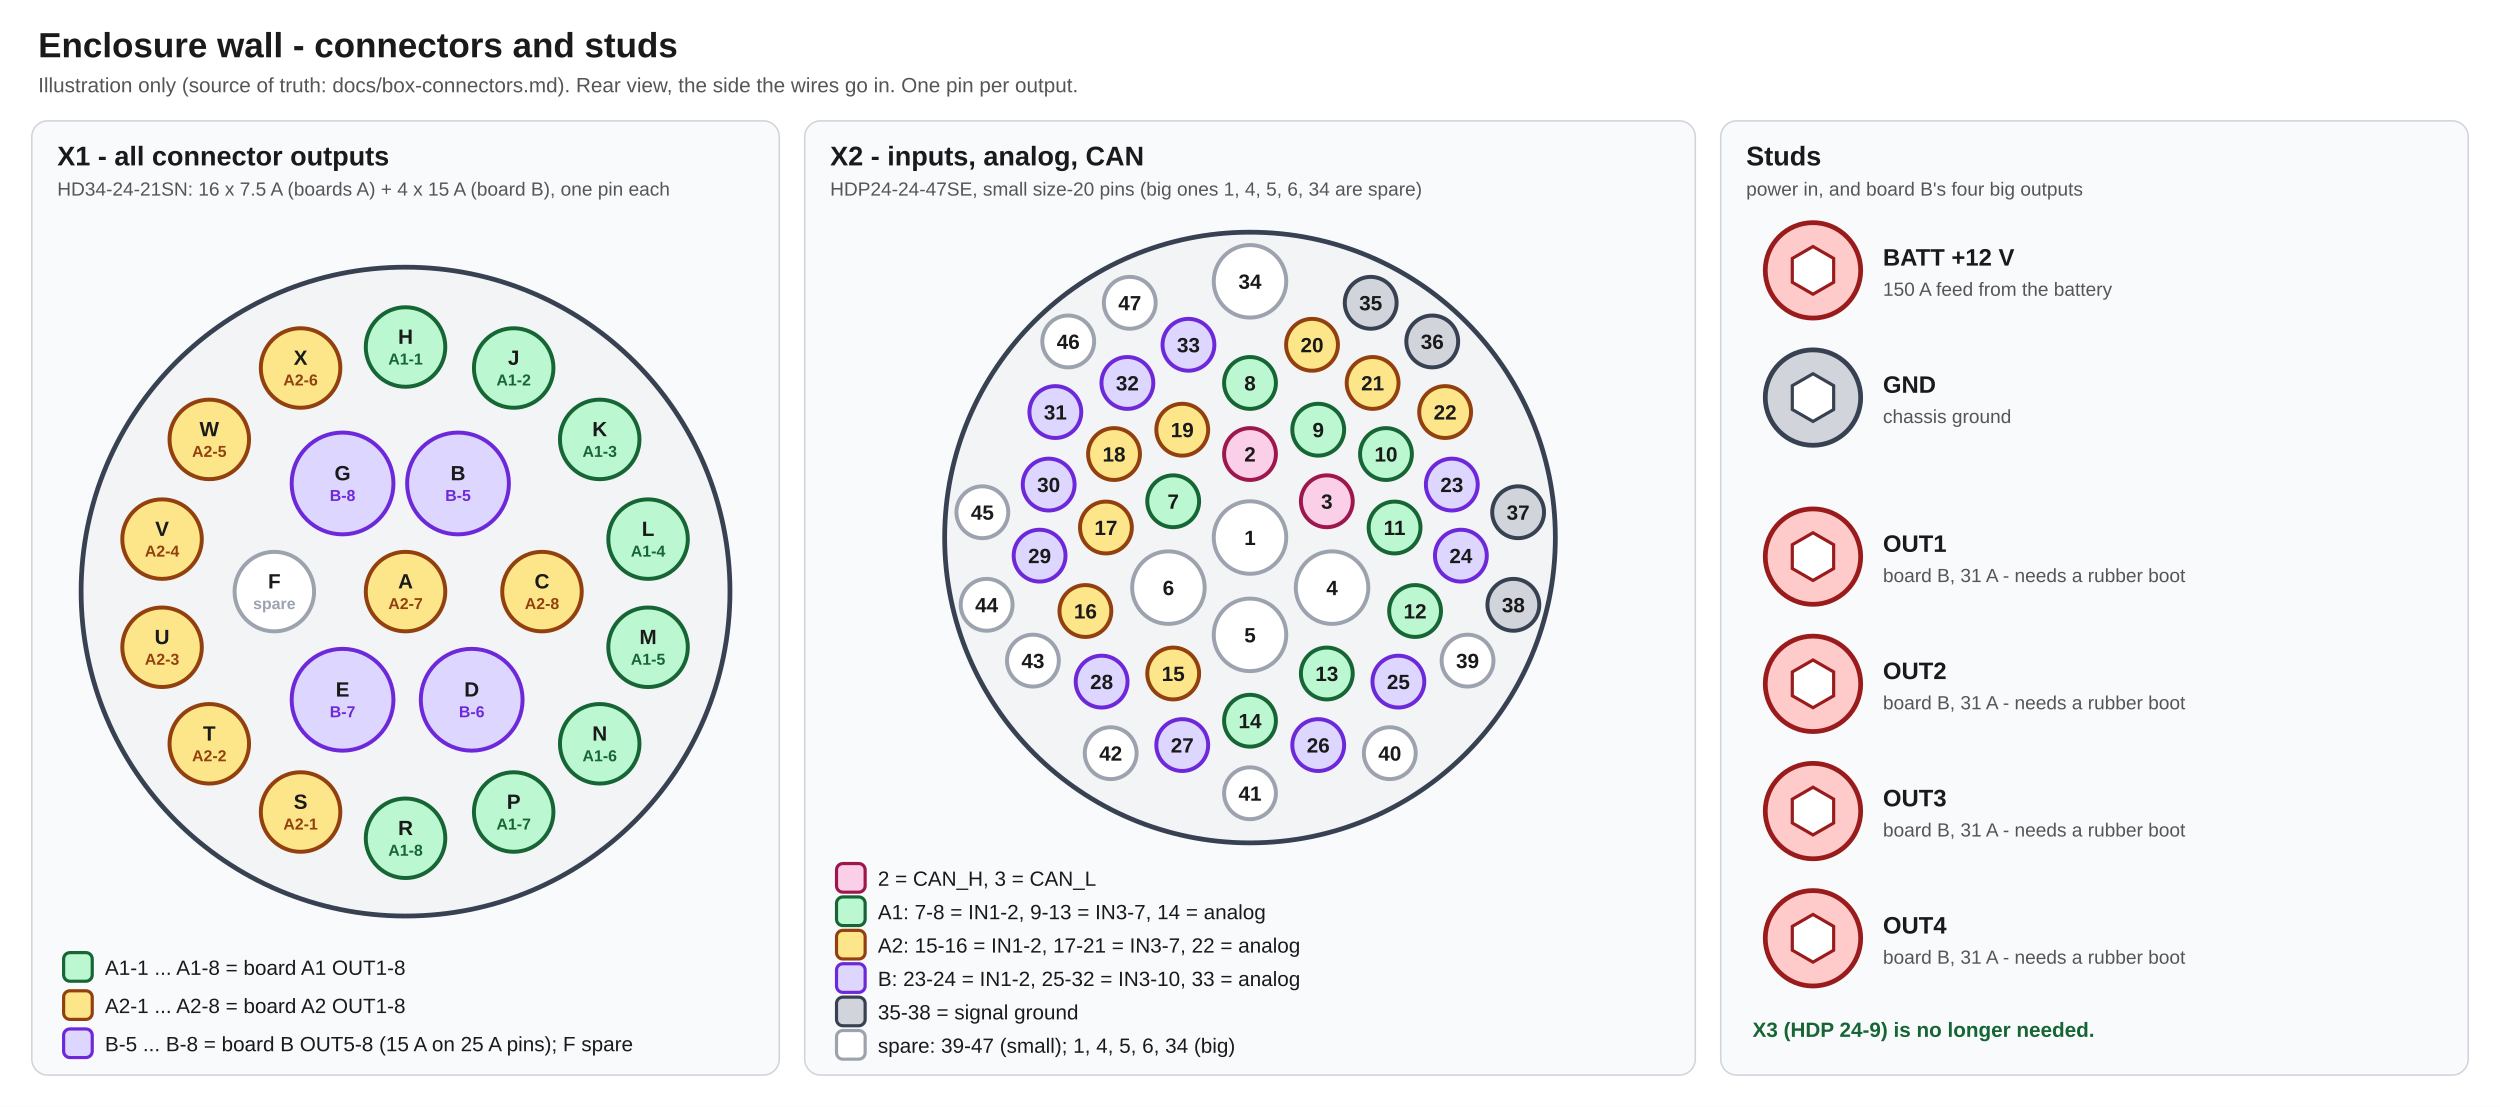
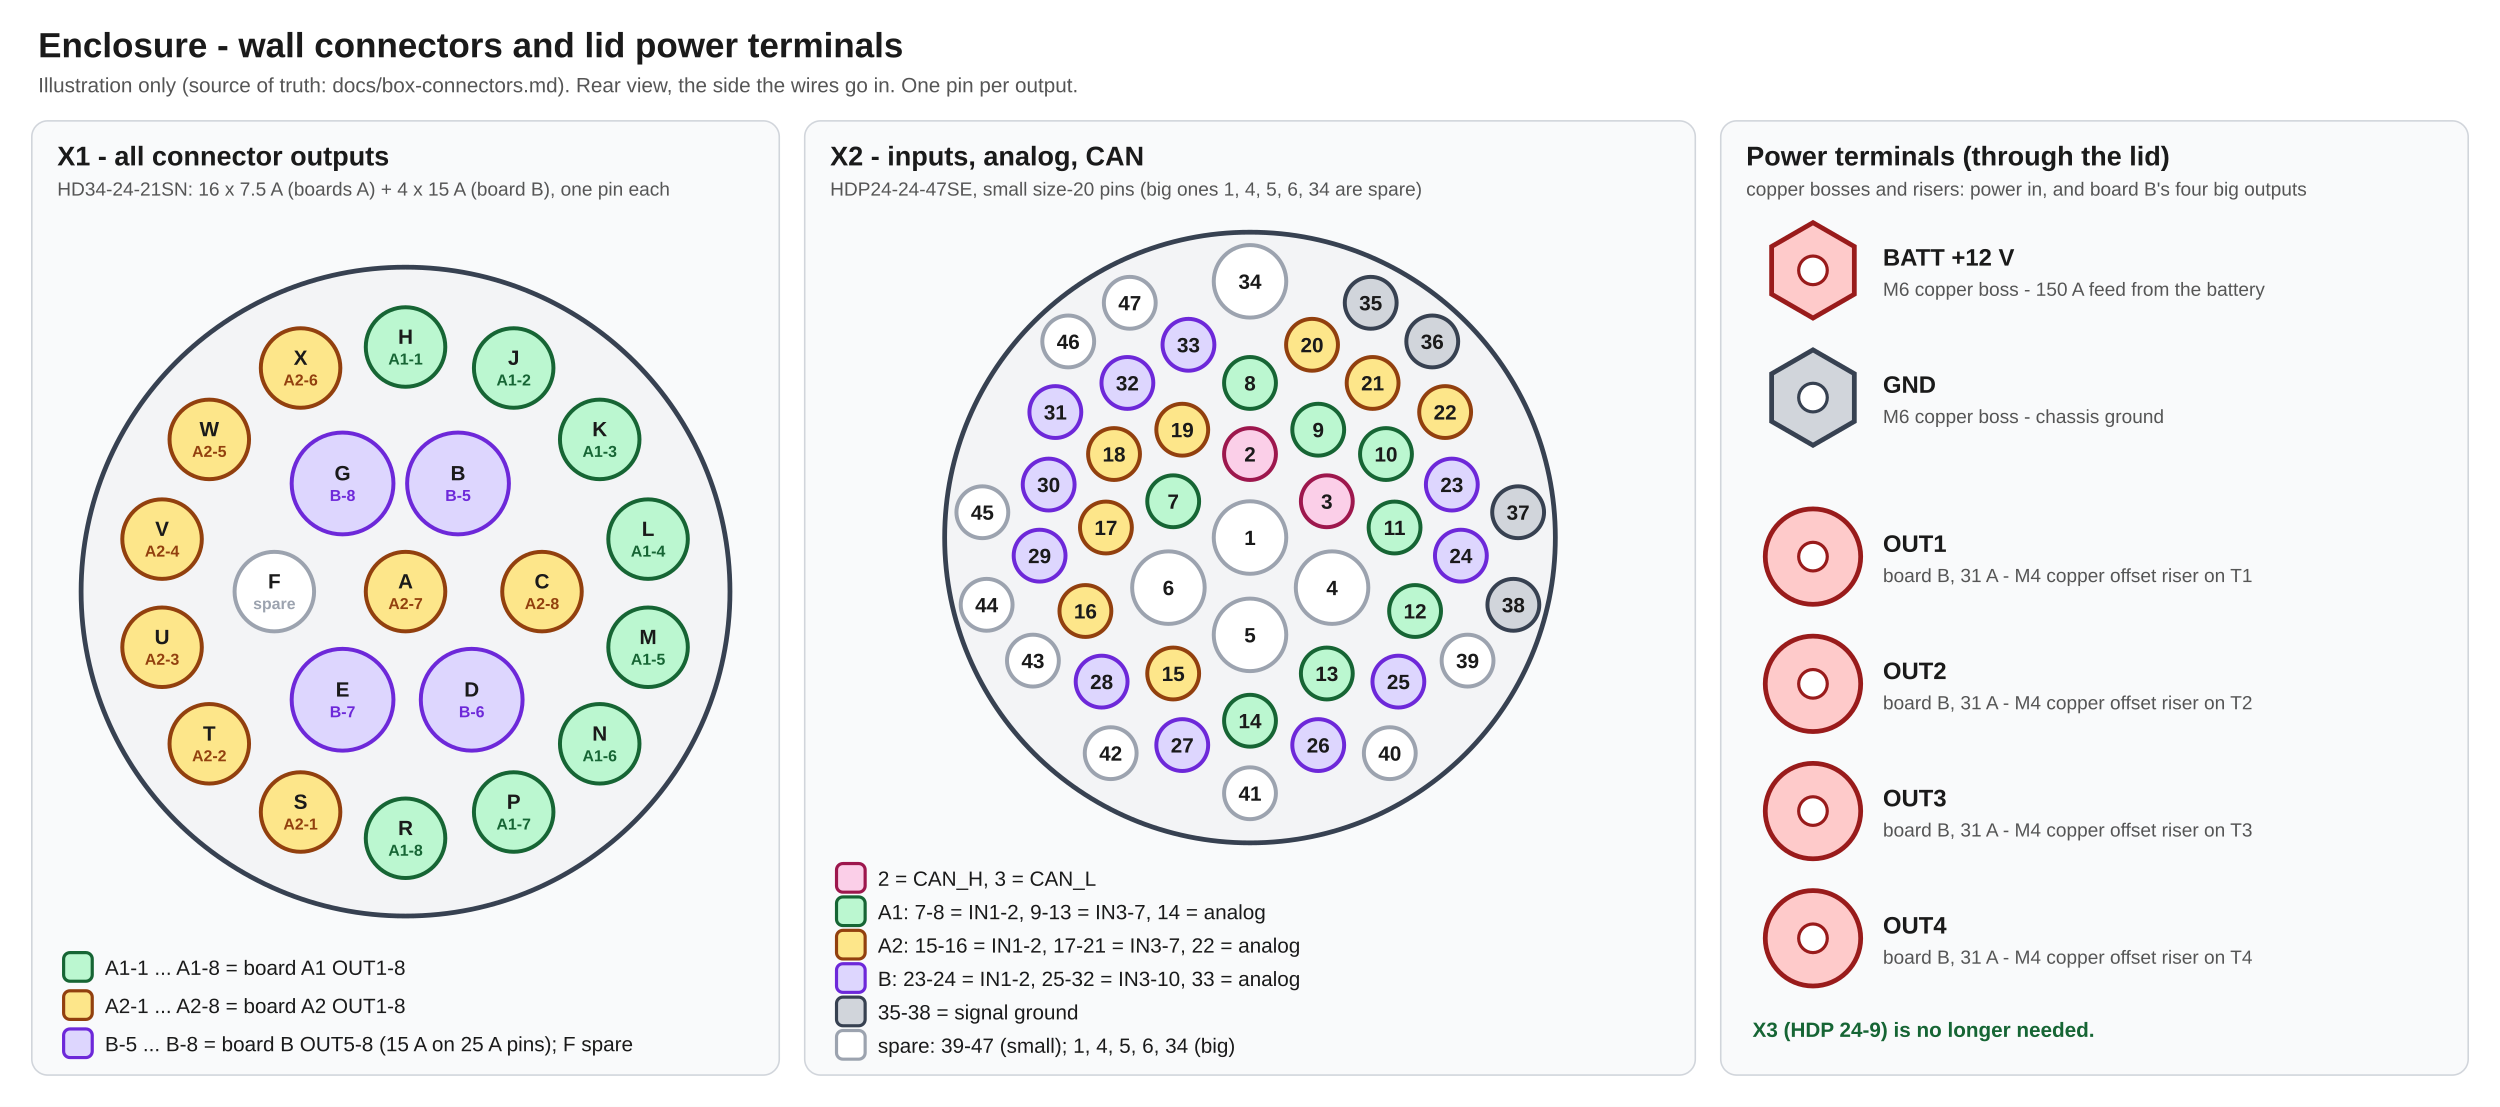
<svg xmlns="http://www.w3.org/2000/svg" viewBox="0 0 1572 696" font-family="Segoe UI, Arial, sans-serif">
  <rect width="1572" height="696" fill="#fff" />
-   <text x="24" y="36" font-size="22" font-weight="700" fill="#1a1a1a" text-anchor="start">Enclosure wall - connectors and studs</text>
+   <text x="24" y="36" font-size="22" font-weight="700" fill="#1a1a1a" text-anchor="start">Enclosure - wall connectors and lid power terminals</text>
  <text x="24" y="58" font-size="13" font-weight="400" fill="#555" text-anchor="start">Illustration only (source of truth: docs/box-connectors.md). Rear view, the side the wires go in. One pin per output.</text>
  <rect x="20" y="76" width="470" height="600" rx="10" fill="#f9fafb" stroke="#d1d5db" />
  <text x="36" y="104" font-size="17" font-weight="700" fill="#1a1a1a" text-anchor="start">X1 - all connector outputs</text>
  <text x="36" y="123" font-size="12" font-weight="400" fill="#555" text-anchor="start">HD34-24-21SN: 16 x 7.5 A (boards A) + 4 x 15 A (board B), one pin each</text>
  <circle cx="255" cy="372" r="204" fill="#f3f4f6" stroke="#374151" stroke-width="3" />
  <circle cx="255.0" cy="218.2" r="25.0" fill="#bbf7d0" stroke="#166534" stroke-width="2.5" />
  <text x="255.0" y="216.2" font-size="13" font-weight="700" fill="#1a1a1a" text-anchor="middle">H</text>
  <text x="255.0" y="229.2" font-size="10" font-weight="700" fill="#166534" text-anchor="middle">A1-1</text>
  <circle cx="323.0" cy="231.4" r="25.0" fill="#bbf7d0" stroke="#166534" stroke-width="2.5" />
  <text x="323.0" y="229.4" font-size="13" font-weight="700" fill="#1a1a1a" text-anchor="middle">J</text>
  <text x="323.0" y="242.4" font-size="10" font-weight="700" fill="#166534" text-anchor="middle">A1-2</text>
  <circle cx="377.1" cy="276.3" r="25.0" fill="#bbf7d0" stroke="#166534" stroke-width="2.5" />
  <text x="377.1" y="274.3" font-size="13" font-weight="700" fill="#1a1a1a" text-anchor="middle">K</text>
  <text x="377.1" y="287.3" font-size="10" font-weight="700" fill="#166534" text-anchor="middle">A1-3</text>
  <circle cx="407.5" cy="339.0" r="25.0" fill="#bbf7d0" stroke="#166534" stroke-width="2.5" />
  <text x="407.5" y="337.0" font-size="13" font-weight="700" fill="#1a1a1a" text-anchor="middle">L</text>
  <text x="407.5" y="350.0" font-size="10" font-weight="700" fill="#166534" text-anchor="middle">A1-4</text>
  <circle cx="407.5" cy="407.0" r="25.0" fill="#bbf7d0" stroke="#166534" stroke-width="2.5" />
  <text x="407.5" y="405.0" font-size="13" font-weight="700" fill="#1a1a1a" text-anchor="middle">M</text>
  <text x="407.5" y="418.0" font-size="10" font-weight="700" fill="#166534" text-anchor="middle">A1-5</text>
  <circle cx="377.1" cy="467.7" r="25.0" fill="#bbf7d0" stroke="#166534" stroke-width="2.5" />
  <text x="377.1" y="465.7" font-size="13" font-weight="700" fill="#1a1a1a" text-anchor="middle">N</text>
  <text x="377.1" y="478.7" font-size="10" font-weight="700" fill="#166534" text-anchor="middle">A1-6</text>
  <circle cx="323.0" cy="510.6" r="25.0" fill="#bbf7d0" stroke="#166534" stroke-width="2.5" />
  <text x="323.0" y="508.6" font-size="13" font-weight="700" fill="#1a1a1a" text-anchor="middle">P</text>
  <text x="323.0" y="521.6" font-size="10" font-weight="700" fill="#166534" text-anchor="middle">A1-7</text>
  <circle cx="255.0" cy="527.1" r="25.0" fill="#bbf7d0" stroke="#166534" stroke-width="2.5" />
  <text x="255.0" y="525.1" font-size="13" font-weight="700" fill="#1a1a1a" text-anchor="middle">R</text>
  <text x="255.0" y="538.1" font-size="10" font-weight="700" fill="#166534" text-anchor="middle">A1-8</text>
  <circle cx="189.0" cy="510.6" r="25.0" fill="#fde68a" stroke="#92400e" stroke-width="2.5" />
  <text x="189.0" y="508.6" font-size="13" font-weight="700" fill="#1a1a1a" text-anchor="middle">S</text>
  <text x="189.0" y="521.6" font-size="10" font-weight="700" fill="#92400e" text-anchor="middle">A2-1</text>
  <circle cx="131.6" cy="467.7" r="25.0" fill="#fde68a" stroke="#92400e" stroke-width="2.5" />
  <text x="131.6" y="465.7" font-size="13" font-weight="700" fill="#1a1a1a" text-anchor="middle">T</text>
  <text x="131.6" y="478.7" font-size="10" font-weight="700" fill="#92400e" text-anchor="middle">A2-2</text>
  <circle cx="101.9" cy="407.0" r="25.0" fill="#fde68a" stroke="#92400e" stroke-width="2.5" />
  <text x="101.9" y="405.0" font-size="13" font-weight="700" fill="#1a1a1a" text-anchor="middle">U</text>
  <text x="101.9" y="418.0" font-size="10" font-weight="700" fill="#92400e" text-anchor="middle">A2-3</text>
  <circle cx="101.9" cy="339.0" r="25.0" fill="#fde68a" stroke="#92400e" stroke-width="2.5" />
  <text x="101.9" y="337.0" font-size="13" font-weight="700" fill="#1a1a1a" text-anchor="middle">V</text>
  <text x="101.9" y="350.0" font-size="10" font-weight="700" fill="#92400e" text-anchor="middle">A2-4</text>
  <circle cx="131.6" cy="276.3" r="25.0" fill="#fde68a" stroke="#92400e" stroke-width="2.5" />
  <text x="131.6" y="274.3" font-size="13" font-weight="700" fill="#1a1a1a" text-anchor="middle">W</text>
  <text x="131.6" y="287.3" font-size="10" font-weight="700" fill="#92400e" text-anchor="middle">A2-5</text>
  <circle cx="189.0" cy="231.4" r="25.0" fill="#fde68a" stroke="#92400e" stroke-width="2.5" />
  <text x="189.0" y="229.4" font-size="13" font-weight="700" fill="#1a1a1a" text-anchor="middle">X</text>
  <text x="189.0" y="242.4" font-size="10" font-weight="700" fill="#92400e" text-anchor="middle">A2-6</text>
  <circle cx="215.4" cy="304.0" r="32.0" fill="#ddd6fe" stroke="#6d28d9" stroke-width="2.5" />
  <text x="215.4" y="302.0" font-size="13" font-weight="700" fill="#1a1a1a" text-anchor="middle">G</text>
  <text x="215.4" y="315.0" font-size="10" font-weight="700" fill="#6d28d9" text-anchor="middle">B-8</text>
  <circle cx="288.0" cy="304.0" r="32.0" fill="#ddd6fe" stroke="#6d28d9" stroke-width="2.5" />
  <text x="288.0" y="302.0" font-size="13" font-weight="700" fill="#1a1a1a" text-anchor="middle">B</text>
  <text x="288.0" y="315.0" font-size="10" font-weight="700" fill="#6d28d9" text-anchor="middle">B-5</text>
  <circle cx="215.4" cy="440.0" r="32.0" fill="#ddd6fe" stroke="#6d28d9" stroke-width="2.5" />
  <text x="215.4" y="438.0" font-size="13" font-weight="700" fill="#1a1a1a" text-anchor="middle">E</text>
  <text x="215.4" y="451.0" font-size="10" font-weight="700" fill="#6d28d9" text-anchor="middle">B-7</text>
  <circle cx="296.6" cy="440.0" r="32.0" fill="#ddd6fe" stroke="#6d28d9" stroke-width="2.5" />
  <text x="296.6" y="438.0" font-size="13" font-weight="700" fill="#1a1a1a" text-anchor="middle">D</text>
  <text x="296.6" y="451.0" font-size="10" font-weight="700" fill="#6d28d9" text-anchor="middle">B-6</text>
  <circle cx="172.5" cy="372.0" r="25.0" fill="#ffffff" stroke="#9ca3af" stroke-width="2.5" />
  <text x="172.5" y="370.0" font-size="13" font-weight="700" fill="#1a1a1a" text-anchor="middle">F</text>
  <text x="172.5" y="383.0" font-size="10" font-weight="700" fill="#9ca3af" text-anchor="middle">spare</text>
  <circle cx="255.0" cy="372.0" r="25.0" fill="#fde68a" stroke="#92400e" stroke-width="2.5" />
  <text x="255.0" y="370.0" font-size="13" font-weight="700" fill="#1a1a1a" text-anchor="middle">A</text>
  <text x="255.0" y="383.0" font-size="10" font-weight="700" fill="#92400e" text-anchor="middle">A2-7</text>
  <circle cx="340.8" cy="372.0" r="25.0" fill="#fde68a" stroke="#92400e" stroke-width="2.5" />
  <text x="340.8" y="370.0" font-size="13" font-weight="700" fill="#1a1a1a" text-anchor="middle">C</text>
  <text x="340.8" y="383.0" font-size="10" font-weight="700" fill="#92400e" text-anchor="middle">A2-8</text>
  <rect x="40" y="599" width="18" height="18" rx="4" fill="#bbf7d0" stroke="#166534" stroke-width="2" />
  <text x="66" y="613" font-size="13" font-weight="400" fill="#1a1a1a" text-anchor="start">A1-1 ... A1-8 = board A1 OUT1-8</text>
  <rect x="40" y="623" width="18" height="18" rx="4" fill="#fde68a" stroke="#92400e" stroke-width="2" />
  <text x="66" y="637" font-size="13" font-weight="400" fill="#1a1a1a" text-anchor="start">A2-1 ... A2-8 = board A2 OUT1-8</text>
  <rect x="40" y="647" width="18" height="18" rx="4" fill="#ddd6fe" stroke="#6d28d9" stroke-width="2" />
  <text x="66" y="661" font-size="13" font-weight="400" fill="#1a1a1a" text-anchor="start">B-5 ... B-8 = board B OUT5-8 (15 A on 25 A pins); F spare</text>
  <rect x="506" y="76" width="560" height="600" rx="10" fill="#f9fafb" stroke="#d1d5db" />
  <text x="522" y="104" font-size="17" font-weight="700" fill="#1a1a1a" text-anchor="start">X2 - inputs, analog, CAN</text>
  <text x="522" y="123" font-size="12" font-weight="400" fill="#555" text-anchor="start">HDP24-24-47SE, small size-20 pins (big ones 1, 4, 5, 6, 34 are spare)</text>
  <circle cx="786" cy="338" r="192" fill="#f3f4f6" stroke="#374151" stroke-width="3" />
  <circle cx="786.0" cy="338.0" r="22.8" fill="#ffffff" stroke="#9ca3af" stroke-width="2.5" />
  <text x="786.0" y="342.7" font-size="13" font-weight="700" fill="#1a1a1a" text-anchor="middle">1</text>
  <circle cx="786.0" cy="285.5" r="16.3" fill="#fbcfe8" stroke="#9d174d" stroke-width="2.5" />
  <text x="786.0" y="290.2" font-size="13" font-weight="700" fill="#1a1a1a" text-anchor="middle">2</text>
  <circle cx="834.3" cy="315.2" r="16.3" fill="#fbcfe8" stroke="#9d174d" stroke-width="2.5" />
  <text x="834.3" y="319.9" font-size="13" font-weight="700" fill="#1a1a1a" text-anchor="middle">3</text>
  <circle cx="837.6" cy="369.5" r="22.8" fill="#ffffff" stroke="#9ca3af" stroke-width="2.5" />
  <text x="837.6" y="374.2" font-size="13" font-weight="700" fill="#1a1a1a" text-anchor="middle">4</text>
  <circle cx="786.0" cy="399.2" r="22.8" fill="#ffffff" stroke="#9ca3af" stroke-width="2.5" />
  <text x="786.0" y="403.9" font-size="13" font-weight="700" fill="#1a1a1a" text-anchor="middle">5</text>
  <circle cx="734.7" cy="369.5" r="22.8" fill="#ffffff" stroke="#9ca3af" stroke-width="2.5" />
  <text x="734.7" y="374.2" font-size="13" font-weight="700" fill="#1a1a1a" text-anchor="middle">6</text>
  <circle cx="737.7" cy="315.2" r="16.3" fill="#bbf7d0" stroke="#166534" stroke-width="2.5" />
  <text x="737.7" y="319.9" font-size="13" font-weight="700" fill="#1a1a1a" text-anchor="middle">7</text>
  <circle cx="786.0" cy="240.8" r="16.3" fill="#bbf7d0" stroke="#166534" stroke-width="2.5" />
  <text x="786.0" y="245.5" font-size="13" font-weight="700" fill="#1a1a1a" text-anchor="middle">8</text>
  <circle cx="828.9" cy="270.2" r="16.3" fill="#bbf7d0" stroke="#166534" stroke-width="2.5" />
  <text x="828.9" y="274.9" font-size="13" font-weight="700" fill="#1a1a1a" text-anchor="middle">9</text>
  <circle cx="871.5" cy="285.5" r="16.3" fill="#bbf7d0" stroke="#166534" stroke-width="2.5" />
  <text x="871.5" y="290.2" font-size="13" font-weight="700" fill="#1a1a1a" text-anchor="middle">10</text>
  <circle cx="876.9" cy="331.7" r="16.3" fill="#bbf7d0" stroke="#166534" stroke-width="2.5" />
  <text x="876.9" y="336.4" font-size="13" font-weight="700" fill="#1a1a1a" text-anchor="middle">11</text>
  <circle cx="889.8" cy="384.2" r="16.3" fill="#bbf7d0" stroke="#166534" stroke-width="2.5" />
  <text x="889.8" y="388.9" font-size="13" font-weight="700" fill="#1a1a1a" text-anchor="middle">12</text>
  <circle cx="834.3" cy="423.5" r="16.3" fill="#bbf7d0" stroke="#166534" stroke-width="2.5" />
  <text x="834.3" y="428.2" font-size="13" font-weight="700" fill="#1a1a1a" text-anchor="middle">13</text>
  <circle cx="786.0" cy="453.2" r="16.3" fill="#bbf7d0" stroke="#166534" stroke-width="2.5" />
  <text x="786.0" y="457.9" font-size="13" font-weight="700" fill="#1a1a1a" text-anchor="middle">14</text>
  <circle cx="737.7" cy="423.5" r="16.3" fill="#fde68a" stroke="#92400e" stroke-width="2.5" />
  <text x="737.7" y="428.2" font-size="13" font-weight="700" fill="#1a1a1a" text-anchor="middle">15</text>
  <circle cx="682.5" cy="384.2" r="16.3" fill="#fde68a" stroke="#92400e" stroke-width="2.5" />
  <text x="682.5" y="388.9" font-size="13" font-weight="700" fill="#1a1a1a" text-anchor="middle">16</text>
  <circle cx="695.4" cy="331.7" r="16.3" fill="#fde68a" stroke="#92400e" stroke-width="2.5" />
  <text x="695.4" y="336.4" font-size="13" font-weight="700" fill="#1a1a1a" text-anchor="middle">17</text>
  <circle cx="700.5" cy="285.5" r="16.3" fill="#fde68a" stroke="#92400e" stroke-width="2.5" />
  <text x="700.5" y="290.2" font-size="13" font-weight="700" fill="#1a1a1a" text-anchor="middle">18</text>
  <circle cx="743.4" cy="270.2" r="16.3" fill="#fde68a" stroke="#92400e" stroke-width="2.5" />
  <text x="743.4" y="274.9" font-size="13" font-weight="700" fill="#1a1a1a" text-anchor="middle">19</text>
  <circle cx="825.0" cy="216.8" r="16.3" fill="#fde68a" stroke="#92400e" stroke-width="2.5" />
  <text x="825.0" y="221.5" font-size="13" font-weight="700" fill="#1a1a1a" text-anchor="middle">20</text>
  <circle cx="863.1" cy="240.8" r="16.3" fill="#fde68a" stroke="#92400e" stroke-width="2.5" />
  <text x="863.1" y="245.5" font-size="13" font-weight="700" fill="#1a1a1a" text-anchor="middle">21</text>
  <circle cx="908.7" cy="259.1" r="16.3" fill="#fde68a" stroke="#92400e" stroke-width="2.5" />
  <text x="908.7" y="263.8" font-size="13" font-weight="700" fill="#1a1a1a" text-anchor="middle">22</text>
  <circle cx="912.9" cy="304.7" r="16.3" fill="#ddd6fe" stroke="#6d28d9" stroke-width="2.5" />
  <text x="912.9" y="309.4" font-size="13" font-weight="700" fill="#1a1a1a" text-anchor="middle">23</text>
  <circle cx="918.6" cy="349.4" r="16.3" fill="#ddd6fe" stroke="#6d28d9" stroke-width="2.5" />
  <text x="918.6" y="354.1" font-size="13" font-weight="700" fill="#1a1a1a" text-anchor="middle">24</text>
  <circle cx="879.3" cy="428.6" r="16.3" fill="#ddd6fe" stroke="#6d28d9" stroke-width="2.5" />
  <text x="879.3" y="433.3" font-size="13" font-weight="700" fill="#1a1a1a" text-anchor="middle">25</text>
  <circle cx="828.9" cy="468.5" r="16.3" fill="#ddd6fe" stroke="#6d28d9" stroke-width="2.5" />
  <text x="828.9" y="473.2" font-size="13" font-weight="700" fill="#1a1a1a" text-anchor="middle">26</text>
  <circle cx="743.4" cy="468.5" r="16.3" fill="#ddd6fe" stroke="#6d28d9" stroke-width="2.5" />
  <text x="743.4" y="473.2" font-size="13" font-weight="700" fill="#1a1a1a" text-anchor="middle">27</text>
  <circle cx="692.7" cy="428.6" r="16.3" fill="#ddd6fe" stroke="#6d28d9" stroke-width="2.5" />
  <text x="692.7" y="433.3" font-size="13" font-weight="700" fill="#1a1a1a" text-anchor="middle">28</text>
  <circle cx="653.7" cy="349.4" r="16.3" fill="#ddd6fe" stroke="#6d28d9" stroke-width="2.5" />
  <text x="653.7" y="354.1" font-size="13" font-weight="700" fill="#1a1a1a" text-anchor="middle">29</text>
  <circle cx="659.4" cy="304.7" r="16.3" fill="#ddd6fe" stroke="#6d28d9" stroke-width="2.5" />
  <text x="659.4" y="309.4" font-size="13" font-weight="700" fill="#1a1a1a" text-anchor="middle">30</text>
  <circle cx="663.6" cy="259.1" r="16.3" fill="#ddd6fe" stroke="#6d28d9" stroke-width="2.5" />
  <text x="663.6" y="263.8" font-size="13" font-weight="700" fill="#1a1a1a" text-anchor="middle">31</text>
  <circle cx="708.9" cy="240.8" r="16.3" fill="#ddd6fe" stroke="#6d28d9" stroke-width="2.5" />
  <text x="708.9" y="245.5" font-size="13" font-weight="700" fill="#1a1a1a" text-anchor="middle">32</text>
  <circle cx="747.3" cy="216.8" r="16.3" fill="#ddd6fe" stroke="#6d28d9" stroke-width="2.5" />
  <text x="747.3" y="221.5" font-size="13" font-weight="700" fill="#1a1a1a" text-anchor="middle">33</text>
  <circle cx="786.0" cy="176.9" r="22.8" fill="#ffffff" stroke="#9ca3af" stroke-width="2.5" />
  <text x="786.0" y="181.6" font-size="13" font-weight="700" fill="#1a1a1a" text-anchor="middle">34</text>
  <circle cx="861.9" cy="190.4" r="16.3" fill="#d1d5db" stroke="#374151" stroke-width="2.5" />
  <text x="861.9" y="195.1" font-size="13" font-weight="700" fill="#1a1a1a" text-anchor="middle">35</text>
  <circle cx="900.6" cy="214.7" r="16.3" fill="#d1d5db" stroke="#374151" stroke-width="2.5" />
  <text x="900.6" y="219.4" font-size="13" font-weight="700" fill="#1a1a1a" text-anchor="middle">36</text>
  <circle cx="954.6" cy="322.1" r="16.3" fill="#d1d5db" stroke="#374151" stroke-width="2.5" />
  <text x="954.6" y="326.8" font-size="13" font-weight="700" fill="#1a1a1a" text-anchor="middle">37</text>
  <circle cx="951.6" cy="380.3" r="16.3" fill="#d1d5db" stroke="#374151" stroke-width="2.5" />
  <text x="951.6" y="385.0" font-size="13" font-weight="700" fill="#1a1a1a" text-anchor="middle">38</text>
  <circle cx="922.8" cy="415.4" r="16.3" fill="#ffffff" stroke="#9ca3af" stroke-width="2.5" />
  <text x="922.8" y="420.1" font-size="13" font-weight="700" fill="#1a1a1a" text-anchor="middle">39</text>
  <circle cx="873.9" cy="473.6" r="16.3" fill="#ffffff" stroke="#9ca3af" stroke-width="2.5" />
  <text x="873.9" y="478.3" font-size="13" font-weight="700" fill="#1a1a1a" text-anchor="middle">40</text>
  <circle cx="786.0" cy="498.8" r="16.3" fill="#ffffff" stroke="#9ca3af" stroke-width="2.5" />
  <text x="786.0" y="503.5" font-size="13" font-weight="700" fill="#1a1a1a" text-anchor="middle">41</text>
  <circle cx="698.4" cy="473.6" r="16.3" fill="#ffffff" stroke="#9ca3af" stroke-width="2.5" />
  <text x="698.4" y="478.3" font-size="13" font-weight="700" fill="#1a1a1a" text-anchor="middle">42</text>
  <circle cx="649.5" cy="415.4" r="16.3" fill="#ffffff" stroke="#9ca3af" stroke-width="2.5" />
  <text x="649.5" y="420.1" font-size="13" font-weight="700" fill="#1a1a1a" text-anchor="middle">43</text>
  <circle cx="620.4" cy="380.3" r="16.3" fill="#ffffff" stroke="#9ca3af" stroke-width="2.5" />
  <text x="620.4" y="385.0" font-size="13" font-weight="700" fill="#1a1a1a" text-anchor="middle">44</text>
  <circle cx="617.7" cy="322.1" r="16.3" fill="#ffffff" stroke="#9ca3af" stroke-width="2.5" />
  <text x="617.7" y="326.8" font-size="13" font-weight="700" fill="#1a1a1a" text-anchor="middle">45</text>
  <circle cx="671.7" cy="214.7" r="16.3" fill="#ffffff" stroke="#9ca3af" stroke-width="2.5" />
  <text x="671.7" y="219.4" font-size="13" font-weight="700" fill="#1a1a1a" text-anchor="middle">46</text>
  <circle cx="710.4" cy="190.4" r="16.3" fill="#ffffff" stroke="#9ca3af" stroke-width="2.5" />
  <text x="710.4" y="195.1" font-size="13" font-weight="700" fill="#1a1a1a" text-anchor="middle">47</text>
  <rect x="526" y="543" width="18" height="18" rx="4" fill="#fbcfe8" stroke="#9d174d" stroke-width="2" />
  <text x="552" y="557" font-size="13" font-weight="400" fill="#1a1a1a" text-anchor="start">2 = CAN_H, 3 = CAN_L</text>
  <rect x="526" y="564" width="18" height="18" rx="4" fill="#bbf7d0" stroke="#166534" stroke-width="2" />
  <text x="552" y="578" font-size="13" font-weight="400" fill="#1a1a1a" text-anchor="start">A1: 7-8 = IN1-2, 9-13 = IN3-7, 14 = analog</text>
  <rect x="526" y="585" width="18" height="18" rx="4" fill="#fde68a" stroke="#92400e" stroke-width="2" />
  <text x="552" y="599" font-size="13" font-weight="400" fill="#1a1a1a" text-anchor="start">A2: 15-16 = IN1-2, 17-21 = IN3-7, 22 = analog</text>
  <rect x="526" y="606" width="18" height="18" rx="4" fill="#ddd6fe" stroke="#6d28d9" stroke-width="2" />
  <text x="552" y="620" font-size="13" font-weight="400" fill="#1a1a1a" text-anchor="start">B: 23-24 = IN1-2, 25-32 = IN3-10, 33 = analog</text>
  <rect x="526" y="627" width="18" height="18" rx="4" fill="#d1d5db" stroke="#374151" stroke-width="2" />
  <text x="552" y="641" font-size="13" font-weight="400" fill="#1a1a1a" text-anchor="start">35-38 = signal ground</text>
  <rect x="526" y="648" width="18" height="18" rx="4" fill="#ffffff" stroke="#9ca3af" stroke-width="2" />
  <text x="552" y="662" font-size="13" font-weight="400" fill="#1a1a1a" text-anchor="start">spare: 39-47 (small); 1, 4, 5, 6, 34 (big)</text>
  <rect x="1082" y="76" width="470" height="600" rx="10" fill="#f9fafb" stroke="#d1d5db" />
-   <text x="1098" y="104" font-size="17" font-weight="700" fill="#1a1a1a" text-anchor="start">Studs</text>
-   <text x="1098" y="123" font-size="12" font-weight="400" fill="#555" text-anchor="start">power in, and board B's four big outputs</text>
-   <circle cx="1140" cy="170" r="30" fill="#fecaca" stroke="#991b1b" stroke-width="3" />
-   <polygon points="1127,162.5 1140,155 1153,162.5 1153,177.5 1140,185 1127,177.5" fill="#fff" stroke="#991b1b" stroke-width="2" />
+   <text x="1098" y="104" font-size="17" font-weight="700" fill="#1a1a1a" text-anchor="start">Power terminals (through the lid)</text>
+   <text x="1098" y="123" font-size="12" font-weight="400" fill="#555" text-anchor="start">copper bosses and risers: power in, and board B's four big outputs</text>
+   <polygon points="1114,155 1140,140 1166,155 1166,185 1140,200 1114,185" fill="#fecaca" stroke="#991b1b" stroke-width="3" />
+   <circle cx="1140" cy="170" r="9" fill="#fff" stroke="#991b1b" stroke-width="2" />
  <text x="1184" y="167" font-size="15" font-weight="700" fill="#1a1a1a" text-anchor="start">BATT +12 V</text>
-   <text x="1184" y="186" font-size="12" font-weight="400" fill="#555" text-anchor="start">150 A feed from the battery</text>
-   <circle cx="1140" cy="250" r="30" fill="#d1d5db" stroke="#374151" stroke-width="3" />
-   <polygon points="1127,242.5 1140,235 1153,242.5 1153,257.5 1140,265 1127,257.5" fill="#fff" stroke="#374151" stroke-width="2" />
+   <text x="1184" y="186" font-size="12" font-weight="400" fill="#555" text-anchor="start">M6 copper boss - 150 A feed from the battery</text>
+   <polygon points="1114,235 1140,220 1166,235 1166,265 1140,280 1114,265" fill="#d1d5db" stroke="#374151" stroke-width="3" />
+   <circle cx="1140" cy="250" r="9" fill="#fff" stroke="#374151" stroke-width="2" />
  <text x="1184" y="247" font-size="15" font-weight="700" fill="#1a1a1a" text-anchor="start">GND</text>
-   <text x="1184" y="266" font-size="12" font-weight="400" fill="#555" text-anchor="start">chassis ground</text>
+   <text x="1184" y="266" font-size="12" font-weight="400" fill="#555" text-anchor="start">M6 copper boss - chassis ground</text>
  <circle cx="1140" cy="350" r="30" fill="#fecaca" stroke="#991b1b" stroke-width="3" />
-   <polygon points="1127,342.5 1140,335 1153,342.5 1153,357.5 1140,365 1127,357.5" fill="#fff" stroke="#991b1b" stroke-width="2" />
+   <circle cx="1140" cy="350" r="9" fill="#fff" stroke="#991b1b" stroke-width="2" />
  <text x="1184" y="347" font-size="15" font-weight="700" fill="#1a1a1a" text-anchor="start">OUT1</text>
-   <text x="1184" y="366" font-size="12" font-weight="400" fill="#555" text-anchor="start">board B, 31 A - needs a rubber boot</text>
+   <text x="1184" y="366" font-size="12" font-weight="400" fill="#555" text-anchor="start">board B, 31 A - M4 copper offset riser on T1</text>
  <circle cx="1140" cy="430" r="30" fill="#fecaca" stroke="#991b1b" stroke-width="3" />
-   <polygon points="1127,422.5 1140,415 1153,422.5 1153,437.5 1140,445 1127,437.5" fill="#fff" stroke="#991b1b" stroke-width="2" />
+   <circle cx="1140" cy="430" r="9" fill="#fff" stroke="#991b1b" stroke-width="2" />
  <text x="1184" y="427" font-size="15" font-weight="700" fill="#1a1a1a" text-anchor="start">OUT2</text>
-   <text x="1184" y="446" font-size="12" font-weight="400" fill="#555" text-anchor="start">board B, 31 A - needs a rubber boot</text>
+   <text x="1184" y="446" font-size="12" font-weight="400" fill="#555" text-anchor="start">board B, 31 A - M4 copper offset riser on T2</text>
  <circle cx="1140" cy="510" r="30" fill="#fecaca" stroke="#991b1b" stroke-width="3" />
-   <polygon points="1127,502.5 1140,495 1153,502.5 1153,517.5 1140,525 1127,517.5" fill="#fff" stroke="#991b1b" stroke-width="2" />
+   <circle cx="1140" cy="510" r="9" fill="#fff" stroke="#991b1b" stroke-width="2" />
  <text x="1184" y="507" font-size="15" font-weight="700" fill="#1a1a1a" text-anchor="start">OUT3</text>
-   <text x="1184" y="526" font-size="12" font-weight="400" fill="#555" text-anchor="start">board B, 31 A - needs a rubber boot</text>
+   <text x="1184" y="526" font-size="12" font-weight="400" fill="#555" text-anchor="start">board B, 31 A - M4 copper offset riser on T3</text>
  <circle cx="1140" cy="590" r="30" fill="#fecaca" stroke="#991b1b" stroke-width="3" />
-   <polygon points="1127,582.5 1140,575 1153,582.5 1153,597.5 1140,605 1127,597.5" fill="#fff" stroke="#991b1b" stroke-width="2" />
+   <circle cx="1140" cy="590" r="9" fill="#fff" stroke="#991b1b" stroke-width="2" />
  <text x="1184" y="587" font-size="15" font-weight="700" fill="#1a1a1a" text-anchor="start">OUT4</text>
-   <text x="1184" y="606" font-size="12" font-weight="400" fill="#555" text-anchor="start">board B, 31 A - needs a rubber boot</text>
+   <text x="1184" y="606" font-size="12" font-weight="400" fill="#555" text-anchor="start">board B, 31 A - M4 copper offset riser on T4</text>
  <text x="1102" y="652" font-size="13" font-weight="700" fill="#166534" text-anchor="start">X3 (HDP 24-9) is no longer needed.</text>
</svg>
